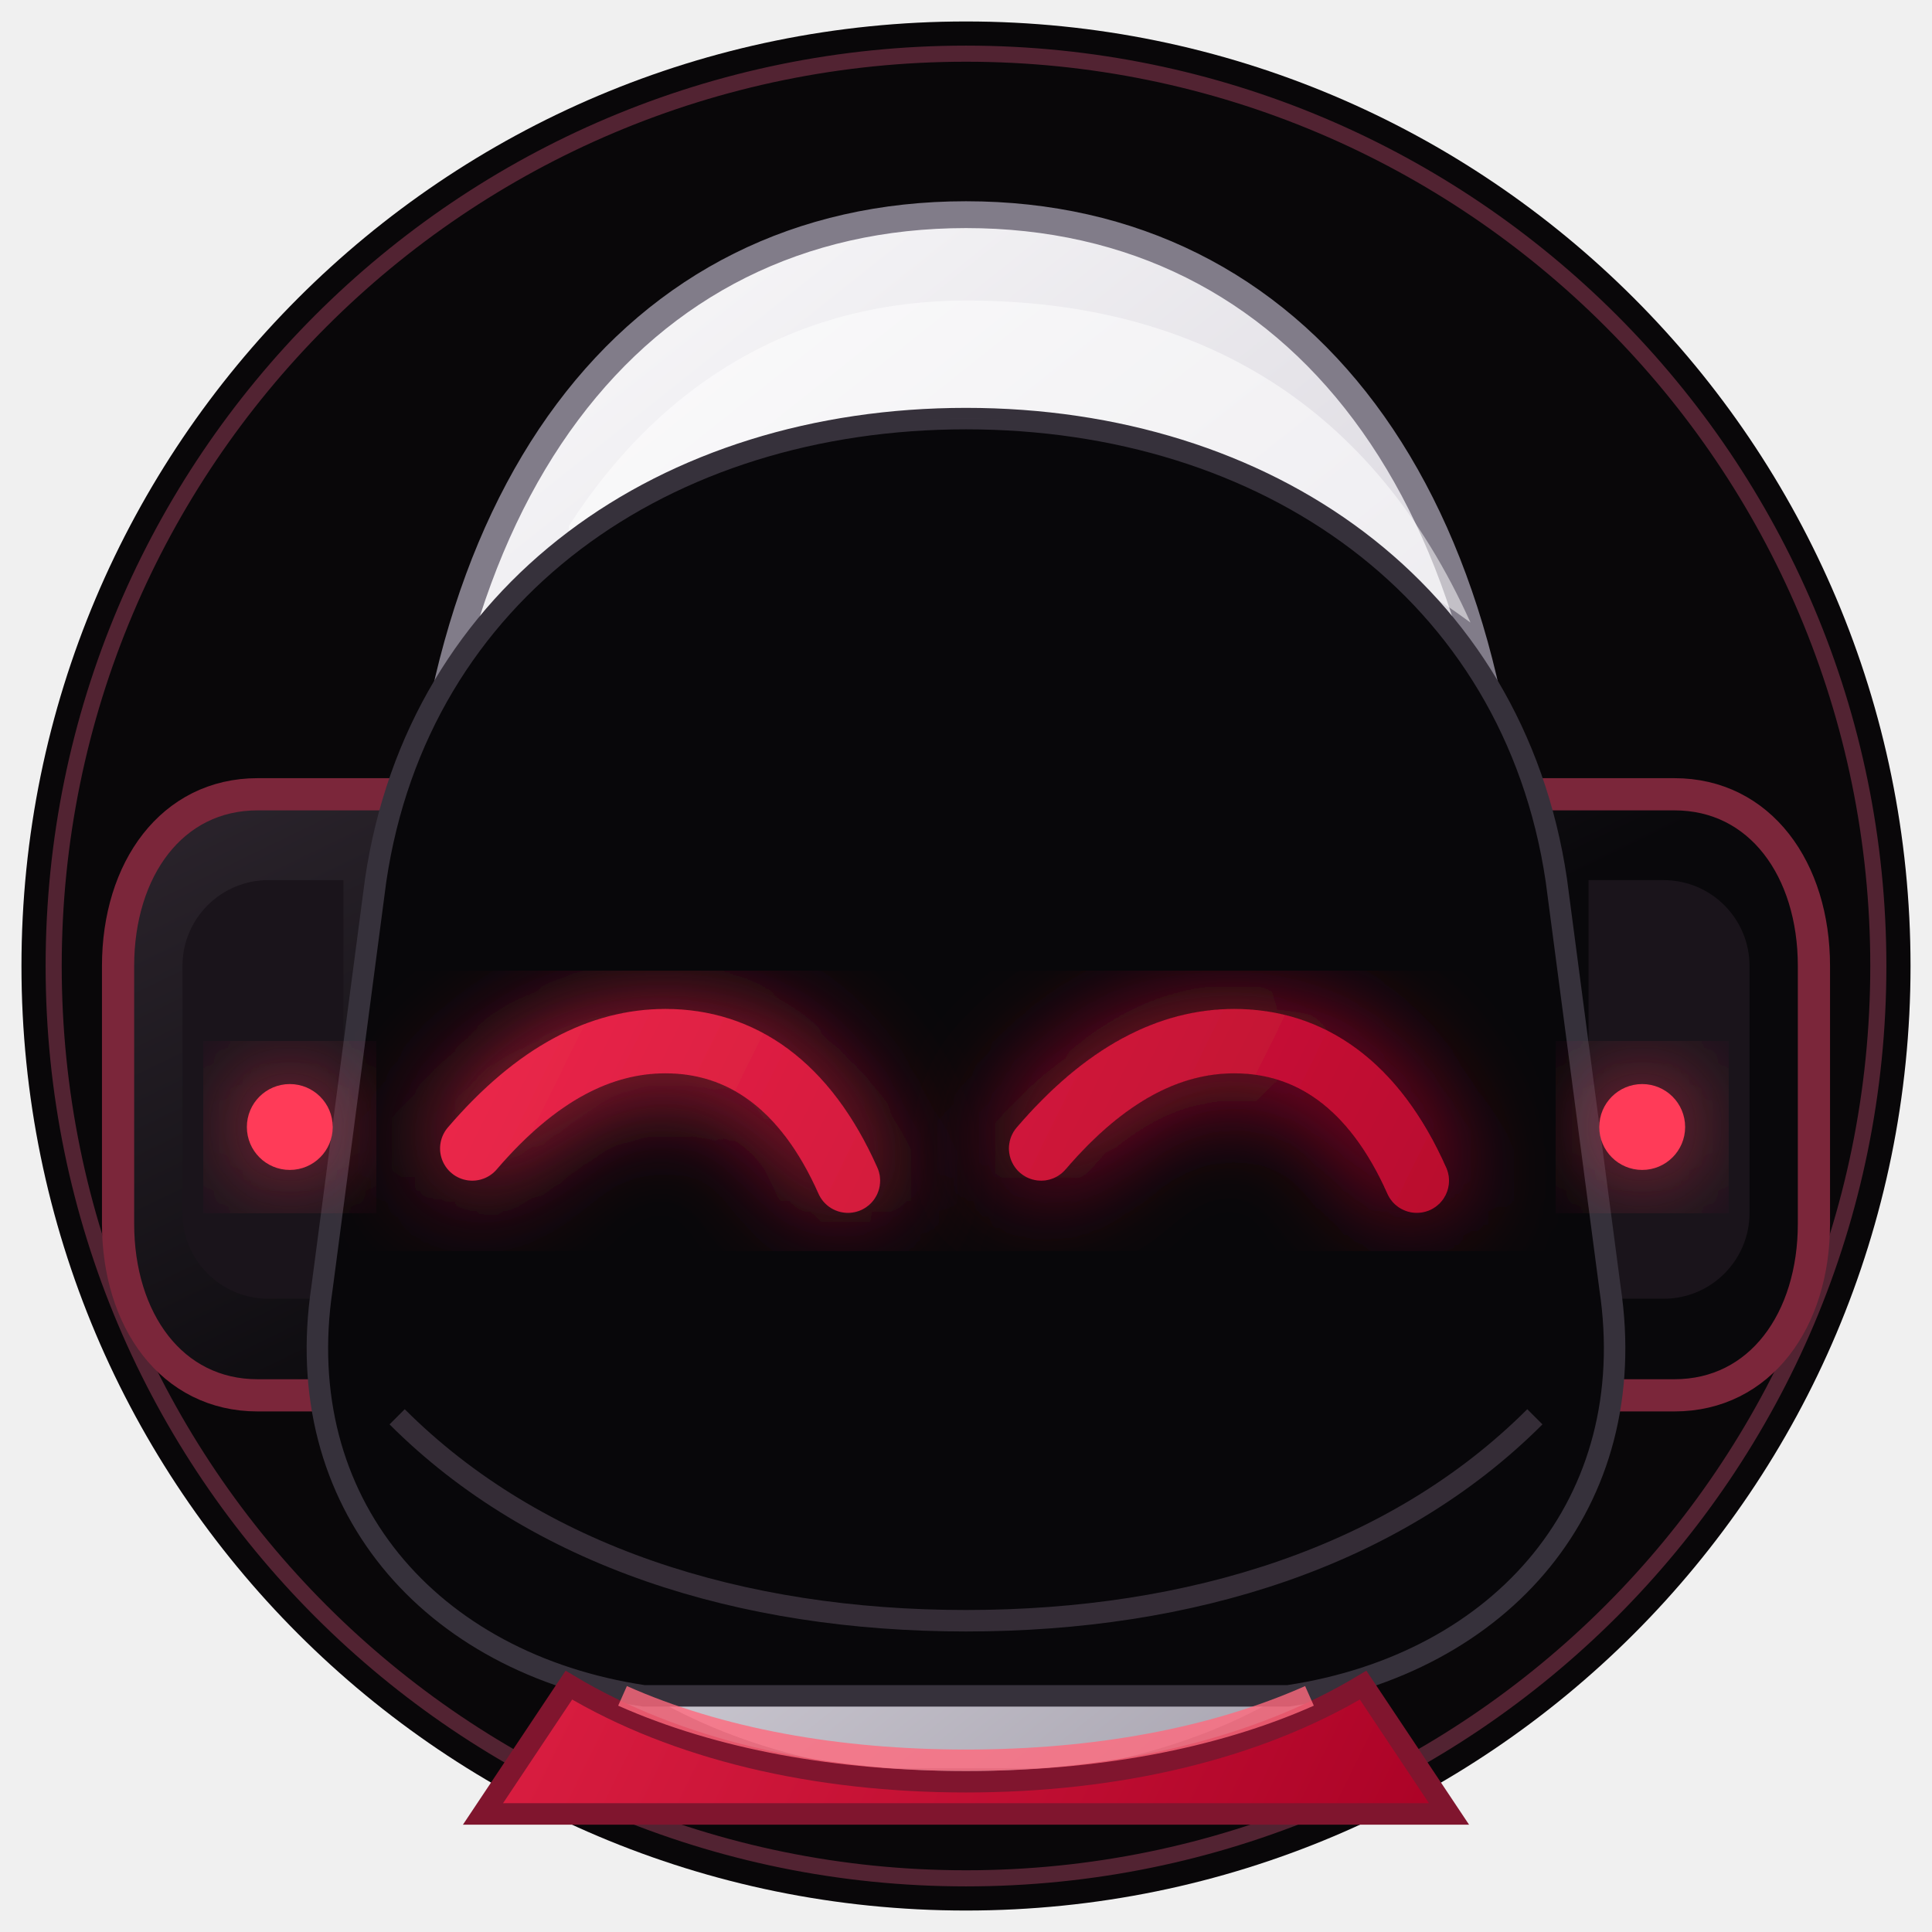
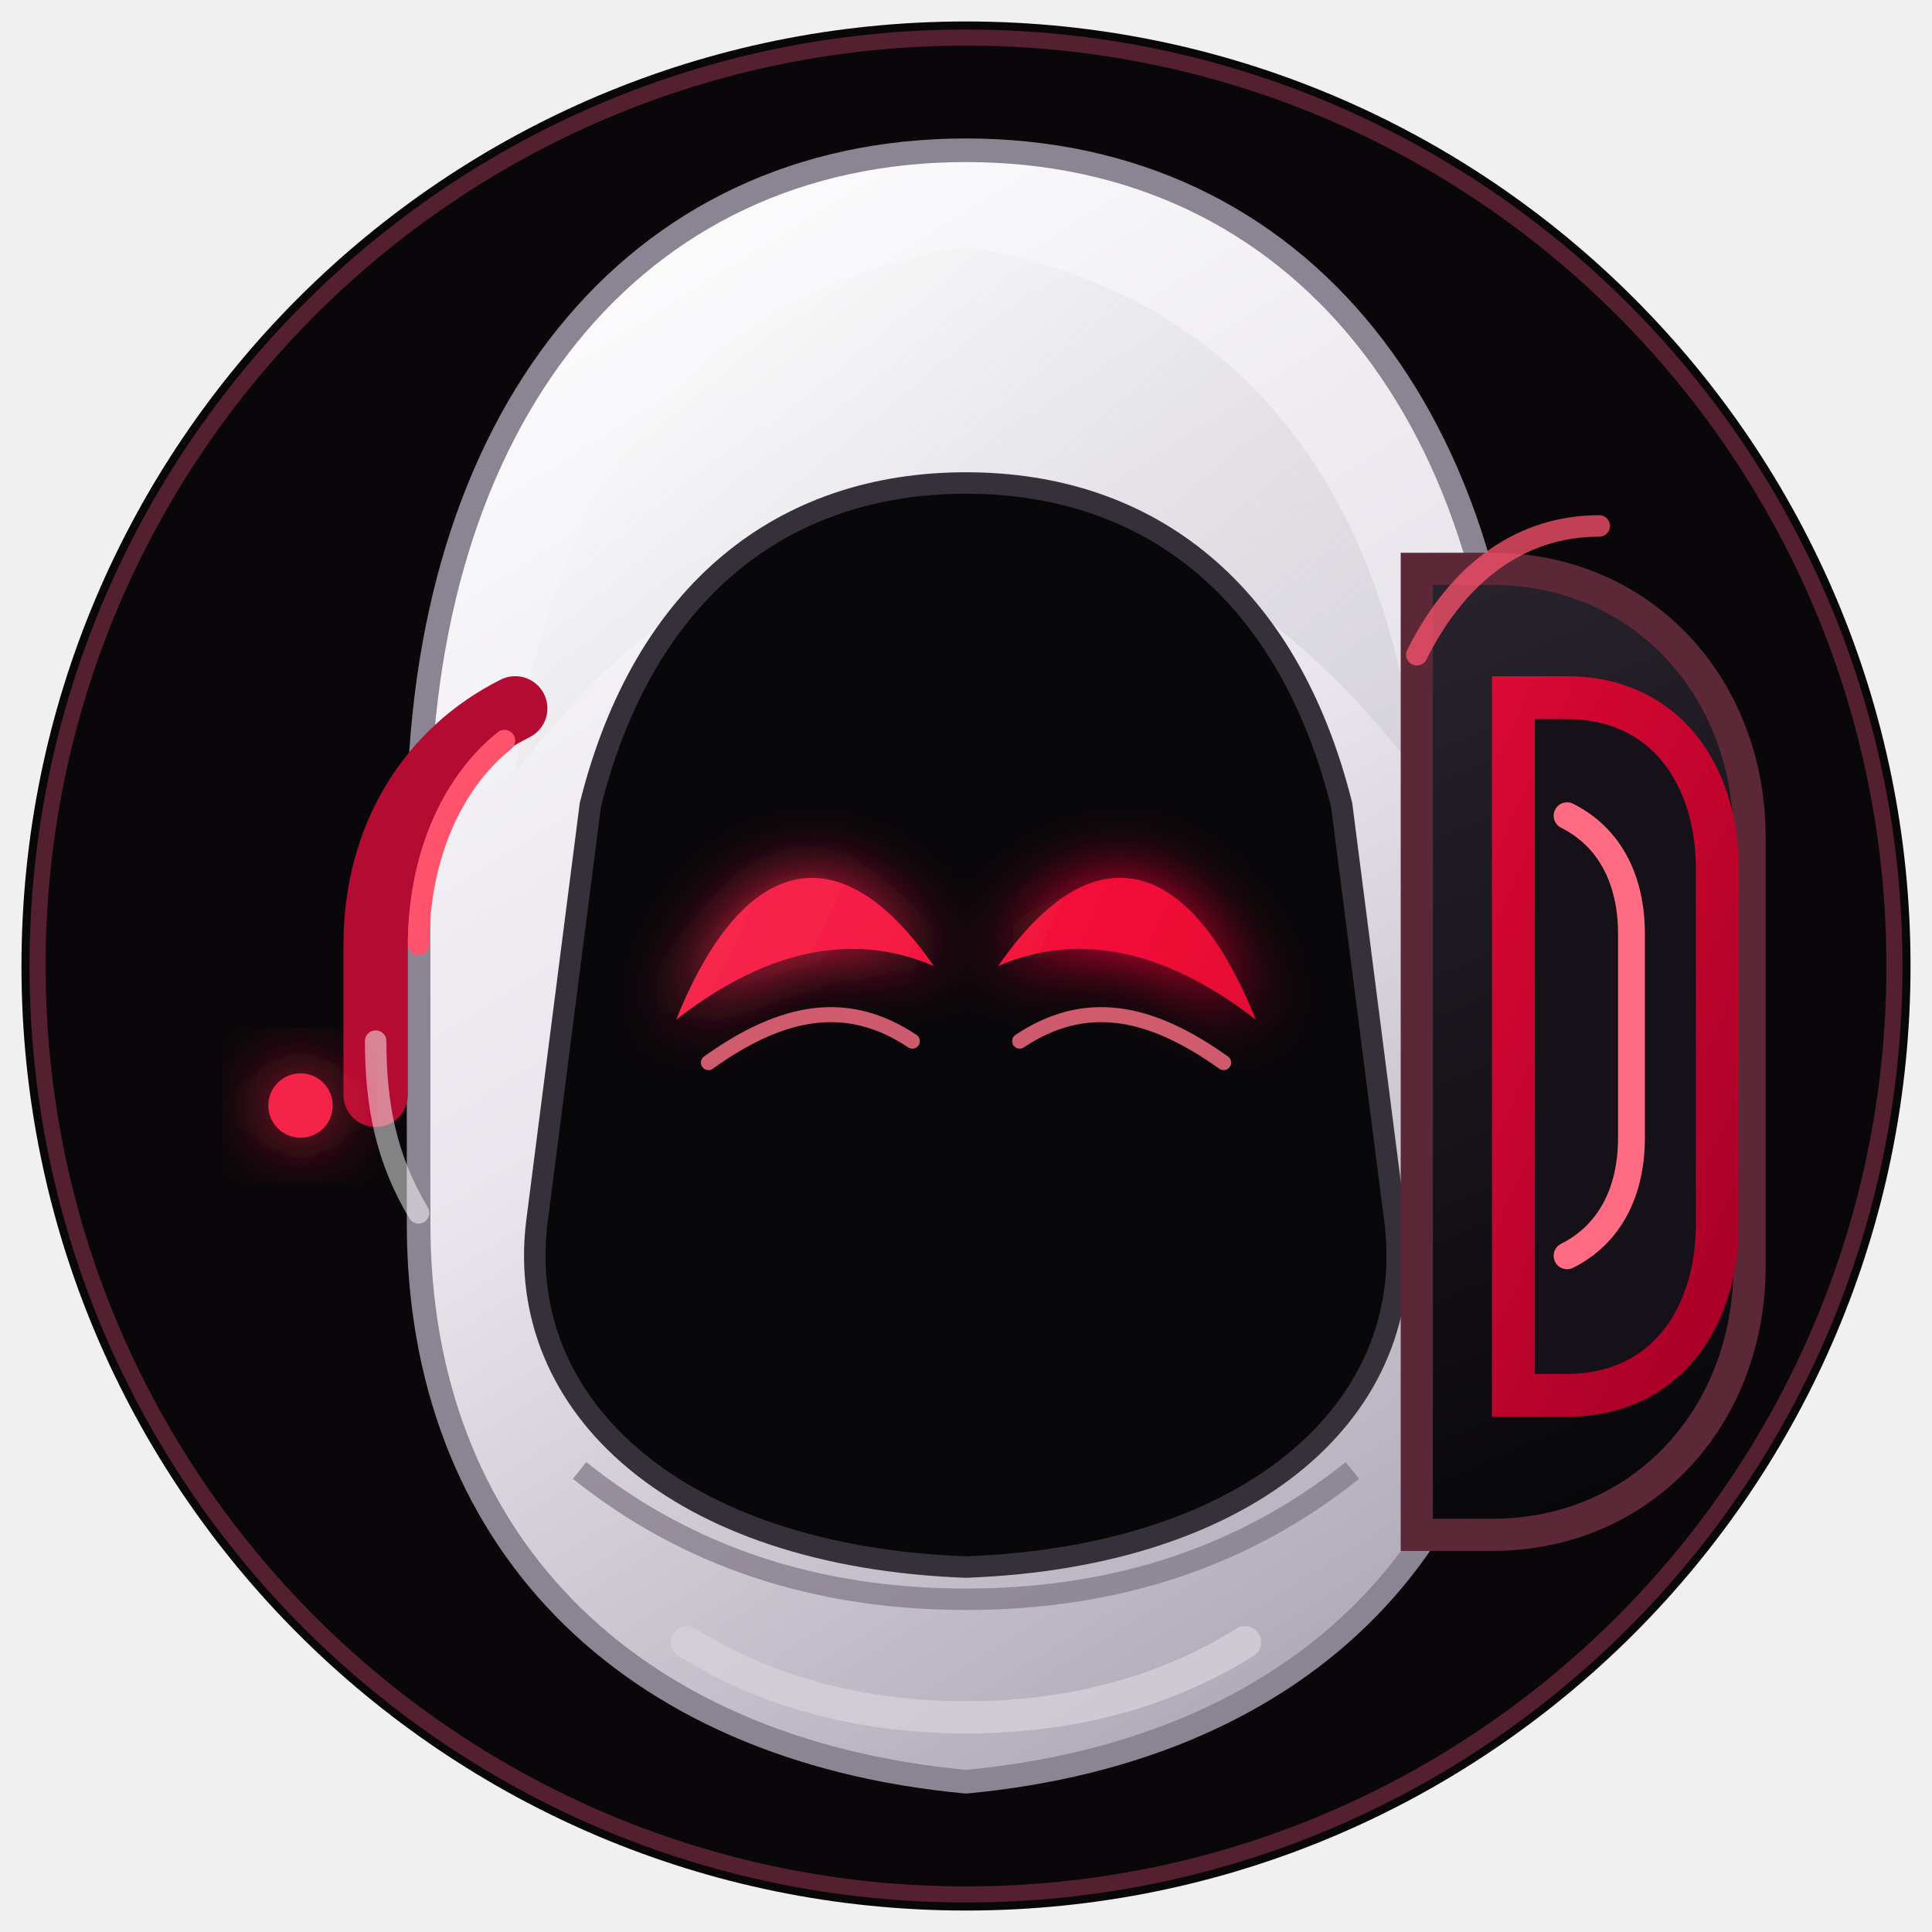
<svg xmlns="http://www.w3.org/2000/svg" viewBox="0 0 180 180" fill="none">
  <defs>
-     <linearGradient id="shell" x1="33" y1="15" x2="150" y2="162" gradientUnits="userSpaceOnUse">
+     <linearGradient id="hood" x1="47" y1="15" x2="137" y2="160" gradientUnits="userSpaceOnUse">
      <stop stop-color="#fff" />
-       <stop offset=".58" stop-color="#d8d5dd" />
-       <stop offset="1" stop-color="#9c98a5" />
+       <stop offset=".48" stop-color="#e8e5ec" />
+       <stop offset="1" stop-color="#a7a2b0" />
    </linearGradient>
-     <linearGradient id="red" x1="20" y1="65" x2="160" y2="134" gradientUnits="userSpaceOnUse">
-       <stop stop-color="#ff3355" />
-       <stop offset="1" stop-color="#a70024" />
+     <linearGradient id="hoodShade" x1="45" y1="38" x2="134" y2="145" gradientUnits="userSpaceOnUse">
+       <stop stop-color="#fff" stop-opacity=".7" />
+       <stop offset="1" stop-color="#918b9a" stop-opacity=".12" />
    </linearGradient>
-     <linearGradient id="pad" x1="10" y1="67" x2="42" y2="133" gradientUnits="userSpaceOnUse">
-       <stop stop-color="#302831" />
-       <stop offset="1" stop-color="#09080b" />
+     <linearGradient id="red" x1="26" y1="70" x2="158" y2="130" gradientUnits="userSpaceOnUse">
+       <stop stop-color="#ff4667" />
+       <stop offset=".55" stop-color="#f10c37" />
+       <stop offset="1" stop-color="#a90028" />
    </linearGradient>
-     <filter id="glow" x="-50%" y="-50%" width="200%" height="200%">
-       <feGaussianBlur stdDeviation="5" result="blur" />
+     <linearGradient id="ear" x1="133" y1="53" x2="167" y2="132" gradientUnits="userSpaceOnUse">
+       <stop stop-color="#29232d" />
+       <stop offset="1" stop-color="#08070a" />
+     </linearGradient>
+     <filter id="softGlow" x="-70%" y="-70%" width="240%" height="240%">
+       <feGaussianBlur stdDeviation="3.2" result="blur" />
      <feMerge>
        <feMergeNode in="blur" />
        <feMergeNode in="SourceGraphic" />
      </feMerge>
    </filter>
-     <clipPath id="visor">
-       <path d="M90 39c-28 0-51 16-55 43l-5 38c-3 20 10 35 30 38h60c20-3 33-18 30-38l-5-38c-4-27-27-43-55-43Z" />
-     </clipPath>
  </defs>
  <circle cx="90" cy="90" r="88" fill="#090709" />
-   <circle cx="90" cy="90" r="85" stroke="#522332" stroke-width="1.5" />
-   <path d="M24 74c-8 0-13 7-13 16v24c0 9 5 16 13 16h18V74H24Z" fill="url(#pad)" stroke="#7b263a" stroke-width="3" />
-   <path d="M156 74c8 0 13 7 13 16v24c0 9-5 16-13 16h-18V74h18Z" fill="url(#pad)" stroke="#7b263a" stroke-width="3" />
-   <path d="M17 90a8 8 0 0 1 8-8h7v39h-7a8 8 0 0 1-8-8V90Z" fill="#1a141b" />
-   <path d="M163 90a8 8 0 0 0-8-8h-7v39h7a8 8 0 0 0 8-8V90Z" fill="#1a141b" />
-   <path d="M39 89c0-43 20-69 51-69s51 26 51 69v30c0 27-16 43-41 47H80c-25-4-41-20-41-47V89Z" fill="url(#shell)" stroke="#817c89" stroke-width="2.5" />
-   <path d="M53 49c9-14 22-21 37-21 22 0 38 10 47 30-15-11-31-15-49-13-14 1-25 4-35 10v-6Z" fill="#fff" opacity=".52" />
-   <path d="M90 39c-28 0-51 16-55 43l-5 38c-3 20 10 35 30 38h60c20-3 33-18 30-38l-5-38c-4-27-27-43-55-43Z" fill="#08070a" stroke="#36313b" stroke-width="2" />
-   <g clip-path="url(#visor)">
-     <path d="M33 56c19-13 38-18 57-18s38 5 57 18" stroke="#3e3744" stroke-width="2" opacity=".8" />
-     <path d="M48 104c7-13 18-20 30-20 11 0 18 6 22 18-8-5-15-7-22-7-10 0-19 3-30 9Z" fill="#08070a" />
-     <path d="M79 110c-4-9-10-13-17-13-6 0-12 3-18 10" stroke="url(#red)" stroke-width="6" stroke-linecap="round" filter="url(#glow)" />
-     <path d="M132 110c-4-9-10-13-17-13-6 0-12 3-18 10" stroke="url(#red)" stroke-width="6" stroke-linecap="round" filter="url(#glow)" />
-   </g>
-   <path d="M37 132c13 13 32 19 53 19s40-6 53-19" stroke="#4b414e" stroke-width="2" opacity=".65" />
-   <path d="M53 157c10 6 23 9 37 9s27-3 37-9l8 12H45l8-12Z" fill="url(#red)" stroke="#80152e" stroke-width="2" />
-   <path d="M58 158c9 4 20 6 32 6s23-2 32-6" stroke="#ff697d" stroke-width="2" opacity=".8" />
-   <circle cx="27" cy="105" r="4" fill="#ff3b59" filter="url(#glow)" />
-   <circle cx="153" cy="105" r="4" fill="#ff3b59" filter="url(#glow)" />
+   <circle cx="90" cy="90" r="86.5" stroke="#54202f" stroke-width="1.5" />
+   <path d="M39 77c0-38 20-63 51-63s51 25 51 63v37c0 29-19 49-51 52-32-3-51-23-51-52V77Z" fill="url(#hood)" stroke="#8b8493" stroke-width="2.2" />
+   <path d="M48 72c3-27 17-45 42-49 25 4 39 22 42 49-13-17-27-24-42-24S61 55 48 72Z" fill="url(#hoodShade)" />
+   <path d="M55 75c5-20 18-30 35-30s30 10 35 30l5 39c2 17-13 31-40 32-27-1-42-15-40-32l5-39Z" fill="#08070a" stroke="#36303a" stroke-width="2" />
+   <path d="M63 95c6-15 15-18 24-5-7-3-15-2-24 5Z" fill="url(#red)" filter="url(#softGlow)" />
+   <path d="M93 90c9-13 18-10 24 5-9-7-17-8-24-5Z" fill="url(#red)" filter="url(#softGlow)" />
+   <path d="M66 99c7-5 13-6 19-2M95 97c6-4 12-3 19 2" stroke="#ff7186" stroke-width="1.4" stroke-linecap="round" opacity=".8" />
+   <path d="M48 66c-8 4-13 12-13 22v14" stroke="#b30b31" stroke-width="6" stroke-linecap="round" />
+   <path d="M47 69c-5 4-8 11-8 19" stroke="#ff526d" stroke-width="2" stroke-linecap="round" />
+   <path d="M139 53c14 0 24 11 24 25v40c0 14-10 25-24 25h-7V53h7Z" fill="url(#ear)" stroke="#5c2736" stroke-width="3" />
+   <path d="M146 65c9 0 14 7 14 16v33c0 9-5 16-14 16h-5V65h5Z" fill="#161019" stroke="url(#red)" stroke-width="4" />
+   <path d="M146 76c4 2 6 6 6 11v19c0 5-2 9-6 11" stroke="#ff6b82" stroke-width="2.5" stroke-linecap="round" />
+   <path d="M132 61c4-8 10-12 17-12" stroke="#ff536e" stroke-width="2" stroke-linecap="round" opacity=".75" />
+   <path d="M54 137c10 8 22 12 36 12s26-4 36-12" stroke="#817987" stroke-width="2" opacity=".75" />
+   <path d="M64 153c8 5 17 7 26 7s18-2 26-7" stroke="#d5d1da" stroke-width="3" stroke-linecap="round" opacity=".8" />
+   <path d="M39 113c-3-5-4-10-4-16" stroke="#fff" stroke-width="2" stroke-linecap="round" opacity=".5" />
+   <circle cx="28" cy="103" r="3" fill="#f52248" filter="url(#softGlow)" />
</svg>
